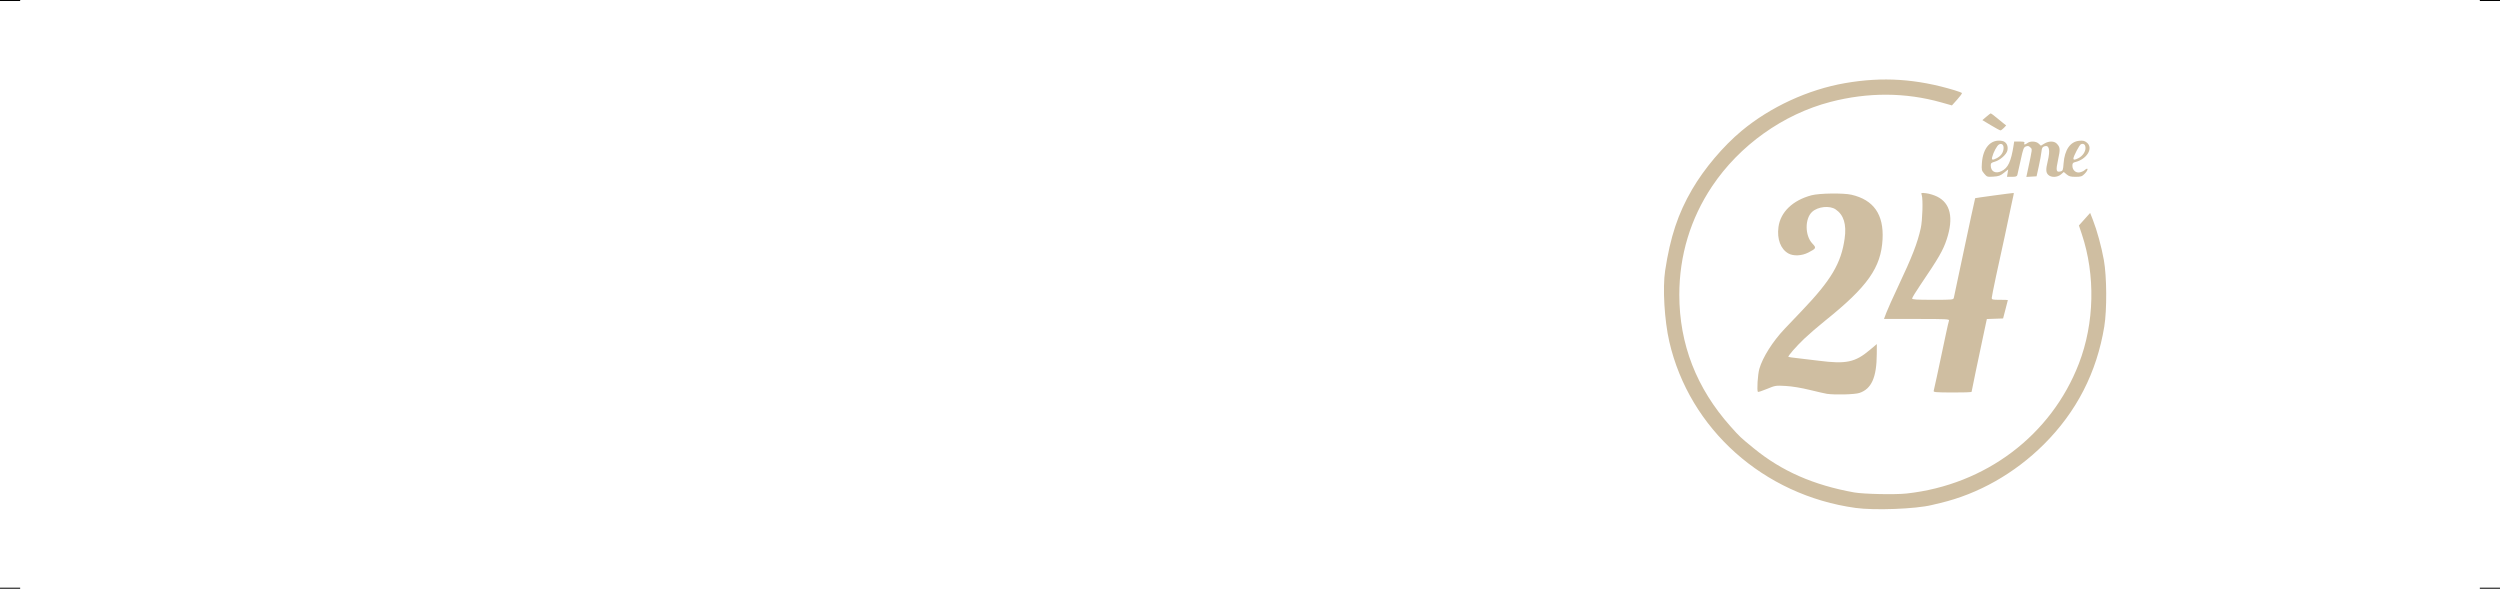
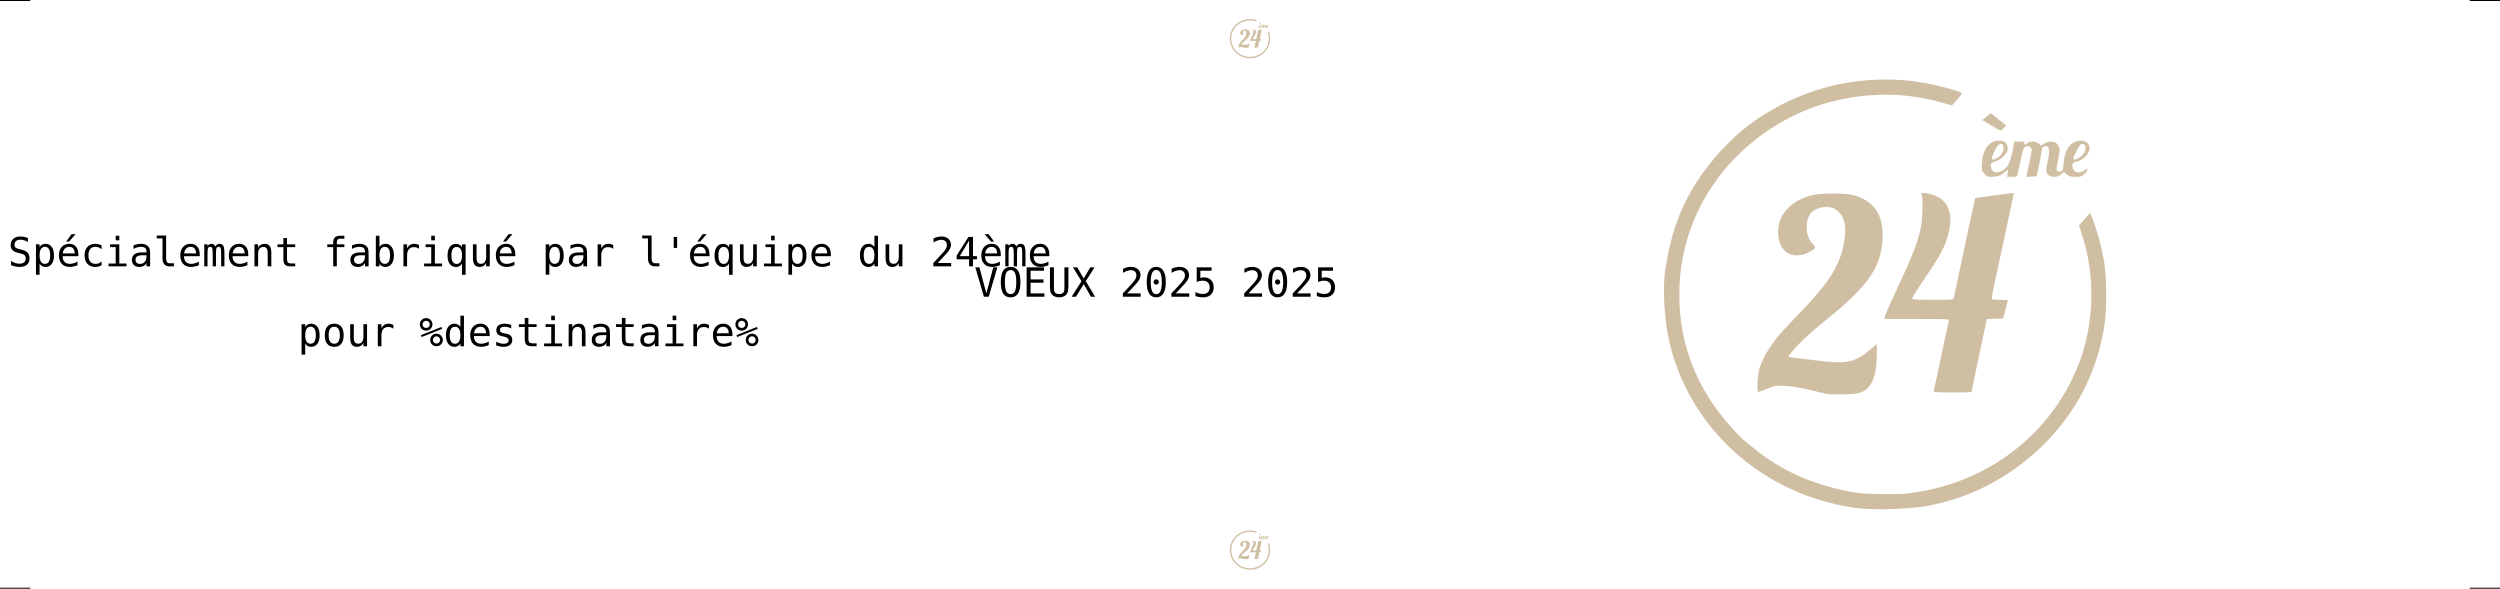
<svg xmlns="http://www.w3.org/2000/svg" xmlns:xlink="http://www.w3.org/1999/xlink" width="2480" height="584" viewBox="0 0 656.167 154.517" version="1.1" id="svg5" xml:space="preserve">
  <defs id="defs2">
+     <rect x="41.737" y="86.09" width="1139.081" height="104.458" id="rect6276" />
+     <rect x="1328.389" y="254.816" width="382.519" height="70.783" id="rect5421" />
+     <rect x="1220.42" y="303.632" width="39.433" height="206.149" id="rect5409" />
    <linearGradient id="linearGradient3848">
      <stop style="stop-color:#cab796;stop-opacity:1;" offset="0" id="stop3850" />
      <stop style="stop-color:#cab796;stop-opacity:0;" offset="1" id="stop3852" />
    </linearGradient>
    <radialGradient xlink:href="#linearGradient3848" id="radialGradient3854" cx="367.413" cy="306.098" fx="367.413" fy="306.098" r="219.168" gradientTransform="matrix(1,0,0,0.972992,604.0712,369.9017)" gradientUnits="userSpaceOnUse" />
+     <rect x="41.737" y="86.09" width="1067.846" height="80.055" id="rect6276-0" />
  </defs>
  <g id="layer1">
    <rect style="fill:none;fill-opacity:0.992;stroke:none;stroke-width:0.265;stroke-linecap:butt;stroke-linejoin:bevel;stroke-dasharray:none;stroke-opacity:1" id="rect5435" width="2.501" height="0.412" x="0.871" y="151.347" />
-     <rect style="fill:#000000;fill-opacity:0.992;stroke:none;stroke-width:0.306;stroke-linecap:butt;stroke-linejoin:bevel;stroke-dasharray:none;stroke-opacity:1" id="rect5437" width="5.292" height="0.265" x="0" y="154.252" />
-     <rect style="fill:#000000;fill-opacity:0.992;stroke:none;stroke-width:0.306;stroke-linecap:butt;stroke-linejoin:bevel;stroke-dasharray:none;stroke-opacity:1" id="rect5437-3" width="5.292" height="0.265" x="0" y="0" />
-     <rect style="fill:#000000;fill-opacity:0.992;stroke:none;stroke-width:0.306;stroke-linecap:butt;stroke-linejoin:bevel;stroke-dasharray:none;stroke-opacity:1" id="rect5437-3-6" width="5.292" height="0.265" x="650.875" y="1.3907751e-08" />
-     <rect style="fill:#000000;fill-opacity:0.992;stroke:none;stroke-width:0.306;stroke-linecap:butt;stroke-linejoin:bevel;stroke-dasharray:none;stroke-opacity:1" id="rect5437-3-6-7" width="5.292" height="0.265" x="650.875" y="154.252" />
+     <rect style="fill:#000000;fill-opacity:0.992;stroke:none;stroke-width:0.374;stroke-linecap:butt;stroke-linejoin:bevel;stroke-dasharray:none;stroke-opacity:1" id="rect5437" width="7.938" height="0.265" x="0" y="154.252" />
+     <rect style="fill:#000000;fill-opacity:0.992;stroke:none;stroke-width:0.374;stroke-linecap:butt;stroke-linejoin:bevel;stroke-dasharray:none;stroke-opacity:1" id="rect5437-3" width="7.938" height="0.265" x="0" y="0" />
+     <rect style="fill:#000000;fill-opacity:0.992;stroke:none;stroke-width:0.374;stroke-linecap:butt;stroke-linejoin:bevel;stroke-dasharray:none;stroke-opacity:1" id="rect5437-3-6" width="7.938" height="0.265" x="648.229" y="1.3907751e-08" />
+     <rect style="fill:#000000;fill-opacity:0.992;stroke:none;stroke-width:0.374;stroke-linecap:butt;stroke-linejoin:bevel;stroke-dasharray:none;stroke-opacity:1" id="rect5437-3-6-7" width="7.938" height="0.265" x="648.229" y="154.252" />
    <g id="layer1-5" transform="matrix(0.2645833,0,0,0.2645833,428.6262,-135.0333)">
      <path id="path3054" d="M 220.81,1014.236 C 129.466,1001.624 55.901,935.978 35.944,849.268 c -4.841,-21.036 -6.736,-53.363 -4.127,-70.418 5.15,-33.666 12.747,-56.545 26.757,-80.577 12.075,-20.714 30.874,-42.951 49.163,-58.156 28.472,-23.672 65.907,-40.932 102.574,-47.294 37.368,-6.484 71.028,-4.285 108.751,7.103 3.713,1.121 6.949,2.359 7.191,2.75 0.242,0.392 -1.896,3.31 -4.751,6.485 l -5.191,5.773 -10.54,-2.975 c -35.491,-10.017 -72.746,-10.187 -109.96,-0.501 -46.955,12.221 -90.265,43.108 -117.435,83.751 -21.449,32.084 -32.501,68.661 -32.501,107.56 0,48.975 17.023,92.714 50.833,130.612 9.335,10.463 9.425,10.549 22.934,21.619 27.651,22.661 59.347,36.604 99.67,43.847 9.29,1.669 40.702,2.318 52.038,1.076 78.296,-8.579 143.483,-57.757 170.933,-128.954 15.421,-39.998 16.481,-87.656 2.855,-128.392 l -2.861,-8.554 5.576,-6.214 5.576,-6.214 2.716,6.923 c 4.087,10.416 8.439,26.329 10.874,39.752 2.931,16.164 3.15,49.431 0.434,66 -7.478,45.618 -27.515,84.658 -60.057,117.012 -28.89,28.723 -64.998,49.154 -102.582,58.045 -3.575,0.846 -7.4,1.761 -8.5,2.033 -15.751,3.902 -56.761,5.465 -75.5,2.877 z m -28.5,-113.201 c -1.65,-0.238 -9.23,-1.959 -16.844,-3.825 -8.691,-2.129 -17.624,-3.607 -24,-3.97 -9.938,-0.567 -10.338,-0.504 -18.623,2.925 -4.657,1.927 -8.707,3.262 -9,2.967 -1.185,-1.192 -0.177,-17.359 1.428,-22.918 3.303,-11.436 13.288,-27.212 25.107,-39.673 2.712,-2.859 10.332,-10.852 16.934,-17.762 29.287,-30.654 39.092,-47.185 42.572,-71.771 2.004,-14.157 -0.902,-23.511 -8.996,-28.966 -5.962,-4.018 -17.61,-2.755 -23.305,2.527 -7.301,6.771 -7.162,23.552 0.26,31.355 4.168,4.382 3.964,4.842 -3.973,8.948 -6.472,3.348 -14.798,3.734 -19.808,0.918 -7.684,-4.318 -11.408,-14.249 -9.824,-26.192 1.972,-14.864 14.156,-26.58 32.778,-31.518 7.78,-2.063 31.724,-2.382 39.683,-0.528 22.034,5.131 32.121,19.613 30.797,44.216 -1.509,28.049 -14.889,47.008 -56.979,80.733 -6.704,5.372 -15.973,13.367 -20.598,17.767 -8.122,7.728 -16.556,17.388 -15.821,18.123 0.196,0.196 4.374,0.791 9.284,1.322 4.91,0.53 14.327,1.656 20.927,2.502 27.042,3.465 35.966,1.583 50.503,-10.654 l 6.997,-5.89 -0.053,9.798 c -0.125,23.289 -5.201,34.69 -17.232,38.703 -4.595,1.533 -23.982,2.052 -32.215,0.863 z m 105.939,-3.096 c 0.288,-0.919 1.656,-7.071 3.039,-13.671 1.383,-6.6 3.439,-16.275 4.568,-21.5 1.129,-5.225 3.152,-14.741 4.495,-21.147 1.343,-6.406 2.719,-12.368 3.057,-13.25 0.557,-1.451 -2.483,-1.603 -31.947,-1.603 h -32.562 l 2.363,-6.25 c 1.3,-3.438 6.503,-15.025 11.563,-25.75 14.155,-30.003 19.337,-43.35 22.583,-58.162 1.706,-7.787 2.319,-28.631 0.963,-32.741 -0.786,-2.382 -0.747,-2.397 4.512,-1.775 2.918,0.346 7.699,1.799 10.624,3.231 13.362,6.537 16.662,21.071 9.639,42.447 -3.583,10.907 -7.923,18.42 -26.243,45.435 -4.452,6.564 -8.094,12.527 -8.094,13.25 0,1.044 4.224,1.315 20.481,1.315 20.428,0 20.482,-0.006 20.968,-2.25 0.268,-1.238 2.1,-9.9 4.071,-19.25 1.971,-9.35 4.889,-23.075 6.483,-30.5 1.594,-7.425 4.568,-21.375 6.609,-31 2.04,-9.625 3.817,-17.642 3.947,-17.816 0.175,-0.232 36.51,-5.159 38.209,-5.181 0.276,-0.004 -0.192,2.471 -1.794,9.497 -0.502,2.2 -2.075,9.625 -3.495,16.5 -1.421,6.875 -2.987,14.3 -3.482,16.5 -6.02,26.774 -12.997,59.814 -12.997,61.548 0,1.774 0.732,1.952 8,1.952 4.4,0 7.991,0.113 7.979,0.25 -0.012,0.138 -1.079,4.3 -2.372,9.25 l -2.351,9 -8.054,0.289 -8.054,0.289 -1.135,5.211 c -0.624,2.866 -2.221,10.386 -3.547,16.711 -1.326,6.325 -4.222,20.05 -6.434,30.5 -2.213,10.45 -4.025,19.353 -4.028,19.785 -0.003,0.432 -8.574,0.734 -19.047,0.671 -17.303,-0.104 -18.994,-0.267 -18.519,-1.785 z m 50.121,-215.282 c -2.609,-3.101 -2.765,-3.789 -2.34,-10.355 1.004,-15.503 8.956,-24.224 20.169,-22.12 4.014,0.753 6.176,4.737 5.138,9.465 -0.867,3.947 -7.361,9.731 -12.47,11.106 -3.384,0.911 -4.057,1.511 -4.057,3.62 0,6.119 4.598,8.629 10.595,5.784 6.563,-3.115 9.57,-9.493 12.084,-25.638 l 0.584,-3.75 h 5.337 c 4.333,0 5.229,0.282 4.761,1.5 -0.724,1.887 0.56,1.873 3.079,-0.032 2.843,-2.151 8.525,-1.848 11.122,0.591 l 2.192,2.06 3.372,-2.056 c 4.564,-2.783 9.948,-2.702 12.549,0.187 3.271,3.634 3.387,5.259 1.121,15.789 -2.337,10.862 -1.941,12.716 2.484,11.605 2.228,-0.559 2.474,-1.22 2.99,-8.044 1.013,-13.393 6.615,-21.503 15.432,-22.341 3.857,-0.367 5.335,-0.031 7.547,1.715 6.865,5.42 0.246,16.588 -11.5,19.404 -2.238,0.537 -2.75,1.215 -2.75,3.64 0,4.313 3.374,7.356 7.289,6.573 1.694,-0.339 3.82,-1.286 4.725,-2.104 3.991,-3.612 4.048,-0.395 0.064,3.589 -2.581,2.581 -3.625,2.923 -8.923,2.923 -4.872,0 -6.536,-0.451 -8.847,-2.396 l -2.847,-2.396 -2.785,2.396 c -3.582,3.081 -9.795,3.275 -12.674,0.396 -2.35,-2.35 -2.456,-5.318 -0.48,-13.5 2.728,-11.297 1.472,-16.542 -3.518,-14.696 -1.767,0.654 -2.349,1.795 -2.686,5.265 -0.237,2.437 -1.424,8.931 -2.638,14.431 l -2.208,10 -5.075,0.297 -5.075,0.297 1.237,-5.797 c 4.991,-23.386 4.766,-21.419 2.694,-23.491 -1.483,-1.483 -2.427,-1.69 -4.36,-0.955 -2.215,0.842 -2.751,2.255 -5.239,13.793 -1.524,7.07 -3,13.643 -3.279,14.605 -0.394,1.358 -1.599,1.75 -5.377,1.75 h -4.87 l 0.596,-3.675 0.596,-3.675 -4.207,3.381 c -3.561,2.862 -5.17,3.442 -10.482,3.78 -6.082,0.387 -6.361,0.298 -9.07,-2.922 z m 12.242,-15.286 c 3.983,-2.06 6.213,-4.921 6.839,-8.775 0.684,-4.217 -1.423,-6.55 -4.452,-4.929 -1.958,1.048 -5.544,7.682 -6.751,12.491 -0.755,3.007 0.317,3.305 4.364,1.213 z m 81.159,-0.082 c 4.126,-2.133 7.039,-6.292 7.039,-10.048 0,-3.385 -1.76,-4.885 -4.5,-3.834 -1.46,0.56 -7.5,12.04 -7.5,14.255 0,1.507 1.552,1.39 4.961,-0.373 z m -86.86,-32.717 -8.399,-5.053 3.899,-3.337 c 2.144,-1.836 4.132,-3.354 4.417,-3.375 0.285,-0.021 2.76,1.817 5.5,4.083 2.74,2.266 6.065,4.974 7.389,6.018 l 2.408,1.897 -2.332,2.482 c -1.283,1.365 -2.816,2.45 -3.408,2.41 -0.592,-0.04 -4.855,-2.346 -9.475,-5.125 z" style="display:inline;fill:#cfbea1" />
      <circle style="display:none;fill:#cfbea1;fill-opacity:1;stroke:#cfbea1;stroke-width:1.271;stroke-opacity:1;paint-order:stroke fill markers" id="path1657" cx="250" cy="802.362" r="156.305" />
    </g>
+     <g id="layer1-5-3-6" transform="matrix(0.02413587,0,0,0.02413587,322.0489,125.0067)">
+       <path id="path3054-6-2" d="M 220.81,1014.236 C 129.466,1001.624 55.901,935.978 35.944,849.268 c -4.841,-21.036 -6.736,-53.363 -4.127,-70.418 5.15,-33.666 12.747,-56.545 26.757,-80.577 12.075,-20.714 30.874,-42.951 49.163,-58.156 28.472,-23.672 65.907,-40.932 102.574,-47.294 37.368,-6.484 71.028,-4.285 108.751,7.103 3.713,1.121 6.949,2.359 7.191,2.75 0.242,0.392 -1.896,3.31 -4.751,6.485 l -5.191,5.773 -10.54,-2.975 c -35.491,-10.017 -72.746,-10.187 -109.96,-0.501 -46.955,12.221 -90.265,43.108 -117.435,83.751 -21.449,32.084 -32.501,68.661 -32.501,107.56 0,48.975 17.023,92.714 50.833,130.612 9.335,10.463 9.425,10.549 22.934,21.619 27.651,22.661 59.347,36.604 99.67,43.847 9.29,1.669 40.702,2.318 52.038,1.076 78.296,-8.579 143.483,-57.757 170.933,-128.954 15.421,-39.998 16.481,-87.656 2.855,-128.392 l -2.861,-8.554 5.576,-6.214 5.576,-6.214 2.716,6.923 c 4.087,10.416 8.439,26.329 10.874,39.752 2.931,16.164 3.15,49.431 0.434,66 -7.478,45.618 -27.515,84.658 -60.057,117.012 -28.89,28.723 -64.998,49.154 -102.582,58.045 -3.575,0.846 -7.4,1.761 -8.5,2.033 -15.751,3.902 -56.761,5.465 -75.5,2.877 z m -28.5,-113.201 c -1.65,-0.238 -9.23,-1.959 -16.844,-3.825 -8.691,-2.129 -17.624,-3.607 -24,-3.97 -9.938,-0.567 -10.338,-0.504 -18.623,2.925 -4.657,1.927 -8.707,3.262 -9,2.967 -1.185,-1.192 -0.177,-17.359 1.428,-22.918 3.303,-11.436 13.288,-27.212 25.107,-39.673 2.712,-2.859 10.332,-10.852 16.934,-17.762 29.287,-30.654 39.092,-47.185 42.572,-71.771 2.004,-14.157 -0.902,-23.511 -8.996,-28.966 -5.962,-4.018 -17.61,-2.755 -23.305,2.527 -7.301,6.771 -7.162,23.552 0.26,31.355 4.168,4.382 3.964,4.842 -3.973,8.948 -6.472,3.348 -14.798,3.734 -19.808,0.918 -7.684,-4.318 -11.408,-14.249 -9.824,-26.192 1.972,-14.864 14.156,-26.58 32.778,-31.518 7.78,-2.063 31.724,-2.382 39.683,-0.528 22.034,5.131 32.121,19.613 30.797,44.216 -1.509,28.049 -14.889,47.008 -56.979,80.733 -6.704,5.372 -15.973,13.367 -20.598,17.767 -8.122,7.728 -16.556,17.388 -15.821,18.123 0.196,0.196 4.374,0.791 9.284,1.322 4.91,0.53 14.327,1.656 20.927,2.502 27.042,3.465 35.966,1.583 50.503,-10.654 l 6.997,-5.89 -0.053,9.798 c -0.125,23.289 -5.201,34.69 -17.232,38.703 -4.595,1.533 -23.982,2.052 -32.215,0.863 z m 105.939,-3.096 c 0.288,-0.919 1.656,-7.071 3.039,-13.671 1.383,-6.6 3.439,-16.275 4.568,-21.5 1.129,-5.225 3.152,-14.741 4.495,-21.147 1.343,-6.406 2.719,-12.368 3.057,-13.25 0.557,-1.451 -2.483,-1.603 -31.947,-1.603 h -32.562 l 2.363,-6.25 c 1.3,-3.438 6.503,-15.025 11.563,-25.75 14.155,-30.003 19.337,-43.35 22.583,-58.162 1.706,-7.787 2.319,-28.631 0.963,-32.741 -0.786,-2.382 -0.747,-2.397 4.512,-1.775 2.918,0.346 7.699,1.799 10.624,3.231 13.362,6.537 16.662,21.071 9.639,42.447 -3.583,10.907 -7.923,18.42 -26.243,45.435 -4.452,6.564 -8.094,12.527 -8.094,13.25 0,1.044 4.224,1.315 20.481,1.315 20.428,0 20.482,-0.006 20.968,-2.25 0.268,-1.238 2.1,-9.9 4.071,-19.25 1.971,-9.35 4.889,-23.075 6.483,-30.5 1.594,-7.425 4.568,-21.375 6.609,-31 2.04,-9.625 3.817,-17.642 3.947,-17.816 0.175,-0.232 36.51,-5.159 38.209,-5.181 0.276,-0.004 -0.192,2.471 -1.794,9.497 -0.502,2.2 -2.075,9.625 -3.495,16.5 -1.421,6.875 -2.987,14.3 -3.482,16.5 -6.02,26.774 -12.997,59.814 -12.997,61.548 0,1.774 0.732,1.952 8,1.952 4.4,0 7.991,0.113 7.979,0.25 -0.012,0.138 -1.079,4.3 -2.372,9.25 l -2.351,9 -8.054,0.289 -8.054,0.289 -1.135,5.211 c -0.624,2.866 -2.221,10.386 -3.547,16.711 -1.326,6.325 -4.222,20.05 -6.434,30.5 -2.213,10.45 -4.025,19.353 -4.028,19.785 -0.003,0.432 -8.574,0.734 -19.047,0.671 -17.303,-0.104 -18.994,-0.267 -18.519,-1.785 z m 50.121,-215.282 c -2.609,-3.101 -2.765,-3.789 -2.34,-10.355 1.004,-15.503 8.956,-24.224 20.169,-22.12 4.014,0.753 6.176,4.737 5.138,9.465 -0.867,3.947 -7.361,9.731 -12.47,11.106 -3.384,0.911 -4.057,1.511 -4.057,3.62 0,6.119 4.598,8.629 10.595,5.784 6.563,-3.115 9.57,-9.493 12.084,-25.638 l 0.584,-3.75 h 5.337 c 4.333,0 5.229,0.282 4.761,1.5 -0.724,1.887 0.56,1.873 3.079,-0.032 2.843,-2.151 8.525,-1.848 11.122,0.591 l 2.192,2.06 3.372,-2.056 c 4.564,-2.783 9.948,-2.702 12.549,0.187 3.271,3.634 3.387,5.259 1.121,15.789 -2.337,10.862 -1.941,12.716 2.484,11.605 2.228,-0.559 2.474,-1.22 2.99,-8.044 1.013,-13.393 6.615,-21.503 15.432,-22.341 3.857,-0.367 5.335,-0.031 7.547,1.715 6.865,5.42 0.246,16.588 -11.5,19.404 -2.238,0.537 -2.75,1.215 -2.75,3.64 0,4.313 3.374,7.356 7.289,6.573 1.694,-0.339 3.82,-1.286 4.725,-2.104 3.991,-3.612 4.048,-0.395 0.064,3.589 -2.581,2.581 -3.625,2.923 -8.923,2.923 -4.872,0 -6.536,-0.451 -8.847,-2.396 l -2.847,-2.396 -2.785,2.396 c -3.582,3.081 -9.795,3.275 -12.674,0.396 -2.35,-2.35 -2.456,-5.318 -0.48,-13.5 2.728,-11.297 1.472,-16.542 -3.518,-14.696 -1.767,0.654 -2.349,1.795 -2.686,5.265 -0.237,2.437 -1.424,8.931 -2.638,14.431 l -2.208,10 -5.075,0.297 -5.075,0.297 1.237,-5.797 c 4.991,-23.386 4.766,-21.419 2.694,-23.491 -1.483,-1.483 -2.427,-1.69 -4.36,-0.955 -2.215,0.842 -2.751,2.255 -5.239,13.793 -1.524,7.07 -3,13.643 -3.279,14.605 -0.394,1.358 -1.599,1.75 -5.377,1.75 h -4.87 l 0.596,-3.675 0.596,-3.675 -4.207,3.381 c -3.561,2.862 -5.17,3.442 -10.482,3.78 -6.082,0.387 -6.361,0.298 -9.07,-2.922 z m 12.242,-15.286 c 3.983,-2.06 6.213,-4.921 6.839,-8.775 0.684,-4.217 -1.423,-6.55 -4.452,-4.929 -1.958,1.048 -5.544,7.682 -6.751,12.491 -0.755,3.007 0.317,3.305 4.364,1.213 z m 81.159,-0.082 c 4.126,-2.133 7.039,-6.292 7.039,-10.048 0,-3.385 -1.76,-4.885 -4.5,-3.834 -1.46,0.56 -7.5,12.04 -7.5,14.255 0,1.507 1.552,1.39 4.961,-0.373 z m -86.86,-32.717 -8.399,-5.053 3.899,-3.337 c 2.144,-1.836 4.132,-3.354 4.417,-3.375 0.285,-0.021 2.76,1.817 5.5,4.083 2.74,2.266 6.065,4.974 7.389,6.018 l 2.408,1.897 -2.332,2.482 c -1.283,1.365 -2.816,2.45 -3.408,2.41 -0.592,-0.04 -4.855,-2.346 -9.475,-5.125 z" style="display:inline;fill:#cfbea1" />
+       <circle style="display:none;fill:#cfbea1;fill-opacity:1;stroke:#cfbea1;stroke-width:1.271;stroke-opacity:1;paint-order:stroke fill markers" id="path1657-7-9" cx="250" cy="802.362" r="156.305" />
+     </g>
+     <g id="layer1-5-3-6-1" transform="matrix(0.02413587,0,0,0.02413587,322.0494,-9.221267)">
+       <path id="path3054-6-2-2" d="M 220.81,1014.236 C 129.466,1001.624 55.901,935.978 35.944,849.268 c -4.841,-21.036 -6.736,-53.363 -4.127,-70.418 5.15,-33.666 12.747,-56.545 26.757,-80.577 12.075,-20.714 30.874,-42.951 49.163,-58.156 28.472,-23.672 65.907,-40.932 102.574,-47.294 37.368,-6.484 71.028,-4.285 108.751,7.103 3.713,1.121 6.949,2.359 7.191,2.75 0.242,0.392 -1.896,3.31 -4.751,6.485 l -5.191,5.773 -10.54,-2.975 c -35.491,-10.017 -72.746,-10.187 -109.96,-0.501 -46.955,12.221 -90.265,43.108 -117.435,83.751 -21.449,32.084 -32.501,68.661 -32.501,107.56 0,48.975 17.023,92.714 50.833,130.612 9.335,10.463 9.425,10.549 22.934,21.619 27.651,22.661 59.347,36.604 99.67,43.847 9.29,1.669 40.702,2.318 52.038,1.076 78.296,-8.579 143.483,-57.757 170.933,-128.954 15.421,-39.998 16.481,-87.656 2.855,-128.392 l -2.861,-8.554 5.576,-6.214 5.576,-6.214 2.716,6.923 c 4.087,10.416 8.439,26.329 10.874,39.752 2.931,16.164 3.15,49.431 0.434,66 -7.478,45.618 -27.515,84.658 -60.057,117.012 -28.89,28.723 -64.998,49.154 -102.582,58.045 -3.575,0.846 -7.4,1.761 -8.5,2.033 -15.751,3.902 -56.761,5.465 -75.5,2.877 z m -28.5,-113.201 c -1.65,-0.238 -9.23,-1.959 -16.844,-3.825 -8.691,-2.129 -17.624,-3.607 -24,-3.97 -9.938,-0.567 -10.338,-0.504 -18.623,2.925 -4.657,1.927 -8.707,3.262 -9,2.967 -1.185,-1.192 -0.177,-17.359 1.428,-22.918 3.303,-11.436 13.288,-27.212 25.107,-39.673 2.712,-2.859 10.332,-10.852 16.934,-17.762 29.287,-30.654 39.092,-47.185 42.572,-71.771 2.004,-14.157 -0.902,-23.511 -8.996,-28.966 -5.962,-4.018 -17.61,-2.755 -23.305,2.527 -7.301,6.771 -7.162,23.552 0.26,31.355 4.168,4.382 3.964,4.842 -3.973,8.948 -6.472,3.348 -14.798,3.734 -19.808,0.918 -7.684,-4.318 -11.408,-14.249 -9.824,-26.192 1.972,-14.864 14.156,-26.58 32.778,-31.518 7.78,-2.063 31.724,-2.382 39.683,-0.528 22.034,5.131 32.121,19.613 30.797,44.216 -1.509,28.049 -14.889,47.008 -56.979,80.733 -6.704,5.372 -15.973,13.367 -20.598,17.767 -8.122,7.728 -16.556,17.388 -15.821,18.123 0.196,0.196 4.374,0.791 9.284,1.322 4.91,0.53 14.327,1.656 20.927,2.502 27.042,3.465 35.966,1.583 50.503,-10.654 l 6.997,-5.89 -0.053,9.798 c -0.125,23.289 -5.201,34.69 -17.232,38.703 -4.595,1.533 -23.982,2.052 -32.215,0.863 z m 105.939,-3.096 c 0.288,-0.919 1.656,-7.071 3.039,-13.671 1.383,-6.6 3.439,-16.275 4.568,-21.5 1.129,-5.225 3.152,-14.741 4.495,-21.147 1.343,-6.406 2.719,-12.368 3.057,-13.25 0.557,-1.451 -2.483,-1.603 -31.947,-1.603 h -32.562 l 2.363,-6.25 c 1.3,-3.438 6.503,-15.025 11.563,-25.75 14.155,-30.003 19.337,-43.35 22.583,-58.162 1.706,-7.787 2.319,-28.631 0.963,-32.741 -0.786,-2.382 -0.747,-2.397 4.512,-1.775 2.918,0.346 7.699,1.799 10.624,3.231 13.362,6.537 16.662,21.071 9.639,42.447 -3.583,10.907 -7.923,18.42 -26.243,45.435 -4.452,6.564 -8.094,12.527 -8.094,13.25 0,1.044 4.224,1.315 20.481,1.315 20.428,0 20.482,-0.006 20.968,-2.25 0.268,-1.238 2.1,-9.9 4.071,-19.25 1.971,-9.35 4.889,-23.075 6.483,-30.5 1.594,-7.425 4.568,-21.375 6.609,-31 2.04,-9.625 3.817,-17.642 3.947,-17.816 0.175,-0.232 36.51,-5.159 38.209,-5.181 0.276,-0.004 -0.192,2.471 -1.794,9.497 -0.502,2.2 -2.075,9.625 -3.495,16.5 -1.421,6.875 -2.987,14.3 -3.482,16.5 -6.02,26.774 -12.997,59.814 -12.997,61.548 0,1.774 0.732,1.952 8,1.952 4.4,0 7.991,0.113 7.979,0.25 -0.012,0.138 -1.079,4.3 -2.372,9.25 l -2.351,9 -8.054,0.289 -8.054,0.289 -1.135,5.211 c -0.624,2.866 -2.221,10.386 -3.547,16.711 -1.326,6.325 -4.222,20.05 -6.434,30.5 -2.213,10.45 -4.025,19.353 -4.028,19.785 -0.003,0.432 -8.574,0.734 -19.047,0.671 -17.303,-0.104 -18.994,-0.267 -18.519,-1.785 z m 50.121,-215.282 c -2.609,-3.101 -2.765,-3.789 -2.34,-10.355 1.004,-15.503 8.956,-24.224 20.169,-22.12 4.014,0.753 6.176,4.737 5.138,9.465 -0.867,3.947 -7.361,9.731 -12.47,11.106 -3.384,0.911 -4.057,1.511 -4.057,3.62 0,6.119 4.598,8.629 10.595,5.784 6.563,-3.115 9.57,-9.493 12.084,-25.638 l 0.584,-3.75 h 5.337 c 4.333,0 5.229,0.282 4.761,1.5 -0.724,1.887 0.56,1.873 3.079,-0.032 2.843,-2.151 8.525,-1.848 11.122,0.591 l 2.192,2.06 3.372,-2.056 c 4.564,-2.783 9.948,-2.702 12.549,0.187 3.271,3.634 3.387,5.259 1.121,15.789 -2.337,10.862 -1.941,12.716 2.484,11.605 2.228,-0.559 2.474,-1.22 2.99,-8.044 1.013,-13.393 6.615,-21.503 15.432,-22.341 3.857,-0.367 5.335,-0.031 7.547,1.715 6.865,5.42 0.246,16.588 -11.5,19.404 -2.238,0.537 -2.75,1.215 -2.75,3.64 0,4.313 3.374,7.356 7.289,6.573 1.694,-0.339 3.82,-1.286 4.725,-2.104 3.991,-3.612 4.048,-0.395 0.064,3.589 -2.581,2.581 -3.625,2.923 -8.923,2.923 -4.872,0 -6.536,-0.451 -8.847,-2.396 l -2.847,-2.396 -2.785,2.396 c -3.582,3.081 -9.795,3.275 -12.674,0.396 -2.35,-2.35 -2.456,-5.318 -0.48,-13.5 2.728,-11.297 1.472,-16.542 -3.518,-14.696 -1.767,0.654 -2.349,1.795 -2.686,5.265 -0.237,2.437 -1.424,8.931 -2.638,14.431 l -2.208,10 -5.075,0.297 -5.075,0.297 1.237,-5.797 c 4.991,-23.386 4.766,-21.419 2.694,-23.491 -1.483,-1.483 -2.427,-1.69 -4.36,-0.955 -2.215,0.842 -2.751,2.255 -5.239,13.793 -1.524,7.07 -3,13.643 -3.279,14.605 -0.394,1.358 -1.599,1.75 -5.377,1.75 h -4.87 l 0.596,-3.675 0.596,-3.675 -4.207,3.381 c -3.561,2.862 -5.17,3.442 -10.482,3.78 -6.082,0.387 -6.361,0.298 -9.07,-2.922 z m 12.242,-15.286 c 3.983,-2.06 6.213,-4.921 6.839,-8.775 0.684,-4.217 -1.423,-6.55 -4.452,-4.929 -1.958,1.048 -5.544,7.682 -6.751,12.491 -0.755,3.007 0.317,3.305 4.364,1.213 z m 81.159,-0.082 c 4.126,-2.133 7.039,-6.292 7.039,-10.048 0,-3.385 -1.76,-4.885 -4.5,-3.834 -1.46,0.56 -7.5,12.04 -7.5,14.255 0,1.507 1.552,1.39 4.961,-0.373 z m -86.86,-32.717 -8.399,-5.053 3.899,-3.337 c 2.144,-1.836 4.132,-3.354 4.417,-3.375 0.285,-0.021 2.76,1.817 5.5,4.083 2.74,2.266 6.065,4.974 7.389,6.018 l 2.408,1.897 -2.332,2.482 c -1.283,1.365 -2.816,2.45 -3.408,2.41 -0.592,-0.04 -4.855,-2.346 -9.475,-5.125 z" style="display:inline;fill:#cfbea1" />
+       <circle style="display:none;fill:#cfbea1;fill-opacity:1;stroke:#cfbea1;stroke-width:1.271;stroke-opacity:1;paint-order:stroke fill markers" id="path1657-7-9-7" cx="250" cy="802.362" r="156.305" />
+     </g>
+     <text xml:space="preserve" style="font-size:10.583px;font-family:monospace;-inkscape-font-specification:'monospace, Normal';text-align:center;writing-mode:tb-rl;text-anchor:middle;fill:#000000;stroke-width:0.265;stroke-linejoin:bevel" x="-74.22" y="331.936" id="text6033" transform="rotate(-90)">
+       <tspan id="tspan6031" style="font-size:10.583px;writing-mode:lr-tb;direction:ltr;stroke-width:0.265" x="-74.22" y="331.936">VOEUX 2025 <tspan style="font-size:10.583px;writing-mode:tb-rl" id="tspan6035">2025</tspan>
+       </tspan>
+     </text>
+     <text xml:space="preserve" style="font-size:10.583px;font-family:monospace;-inkscape-font-specification:'monospace, Normal';text-align:center;writing-mode:vertical-lr;direction:rtl;text-anchor:middle;fill:#000000;stroke-width:0.265;stroke-linejoin:bevel" x="-108.019" y="81.364" id="text6172" transform="rotate(-90)">
+       <tspan id="tspan6170" style="stroke-width:0.265" x="-108.019" y="81.364" />
+       <tspan style="stroke-width:0.265" x="-94.79" y="81.364" id="tspan6176" />
+       <tspan style="stroke-width:0.265" x="-81.561" y="81.364" id="tspan6180" />
+       <tspan style="stroke-width:0.265" x="-68.331" y="81.364" id="tspan6182" />
+     </text>
+     <text xml:space="preserve" style="font-size:10.583px;font-family:monospace;-inkscape-font-specification:'monospace, Normal';text-align:center;writing-mode:lr-tb;direction:ltr;text-anchor:middle;white-space:pre;inline-size:282.019;display:inline;fill:#000000;stroke-width:0.265;stroke-linejoin:bevel" x="161.8" y="54.796" id="text6186" />
+     <rect style="fill:none;stroke-width:5.256;stroke-linejoin:bevel" id="rect6280" width="322.781" height="154.508" x="0.011" y="0.006" />
+     <g id="g6485" transform="translate(0,-10.47222)">
+       <text xml:space="preserve" style="font-size:10.583px;line-height:0;font-family:monospace;-inkscape-font-specification:'monospace, Normal';text-align:center;writing-mode:lr-tb;direction:ltr;text-anchor:middle;fill:#000000;fill-opacity:1;stroke:none;stroke-width:0.265;stroke-linejoin:bevel;stroke-opacity:1" x="161.355" y="80.381" id="text6446">
+         <tspan id="tspan6444" style="fill:#000000;fill-opacity:1;stroke:none;stroke-width:0.265" x="161.355" y="80.381">Spécialement fabriqué par l'équipe du 24ème</tspan>
+       </text>
+       <text xml:space="preserve" style="font-size:10.583px;line-height:0;font-family:monospace;-inkscape-font-specification:'monospace, Normal';text-align:center;writing-mode:lr-tb;direction:ltr;text-anchor:middle;fill:#000000;fill-opacity:1;stroke:none;stroke-width:0.265;stroke-linejoin:bevel;stroke-opacity:1" x="160.996" y="101.346" id="text6446-3">
+         <tspan id="tspan6444-6" style="fill:#000000;fill-opacity:1;stroke:none;stroke-width:0.265" x="160.996" y="101.346">pour %destinataire%</tspan>
+       </text>
+     </g>
  </g>
</svg>
